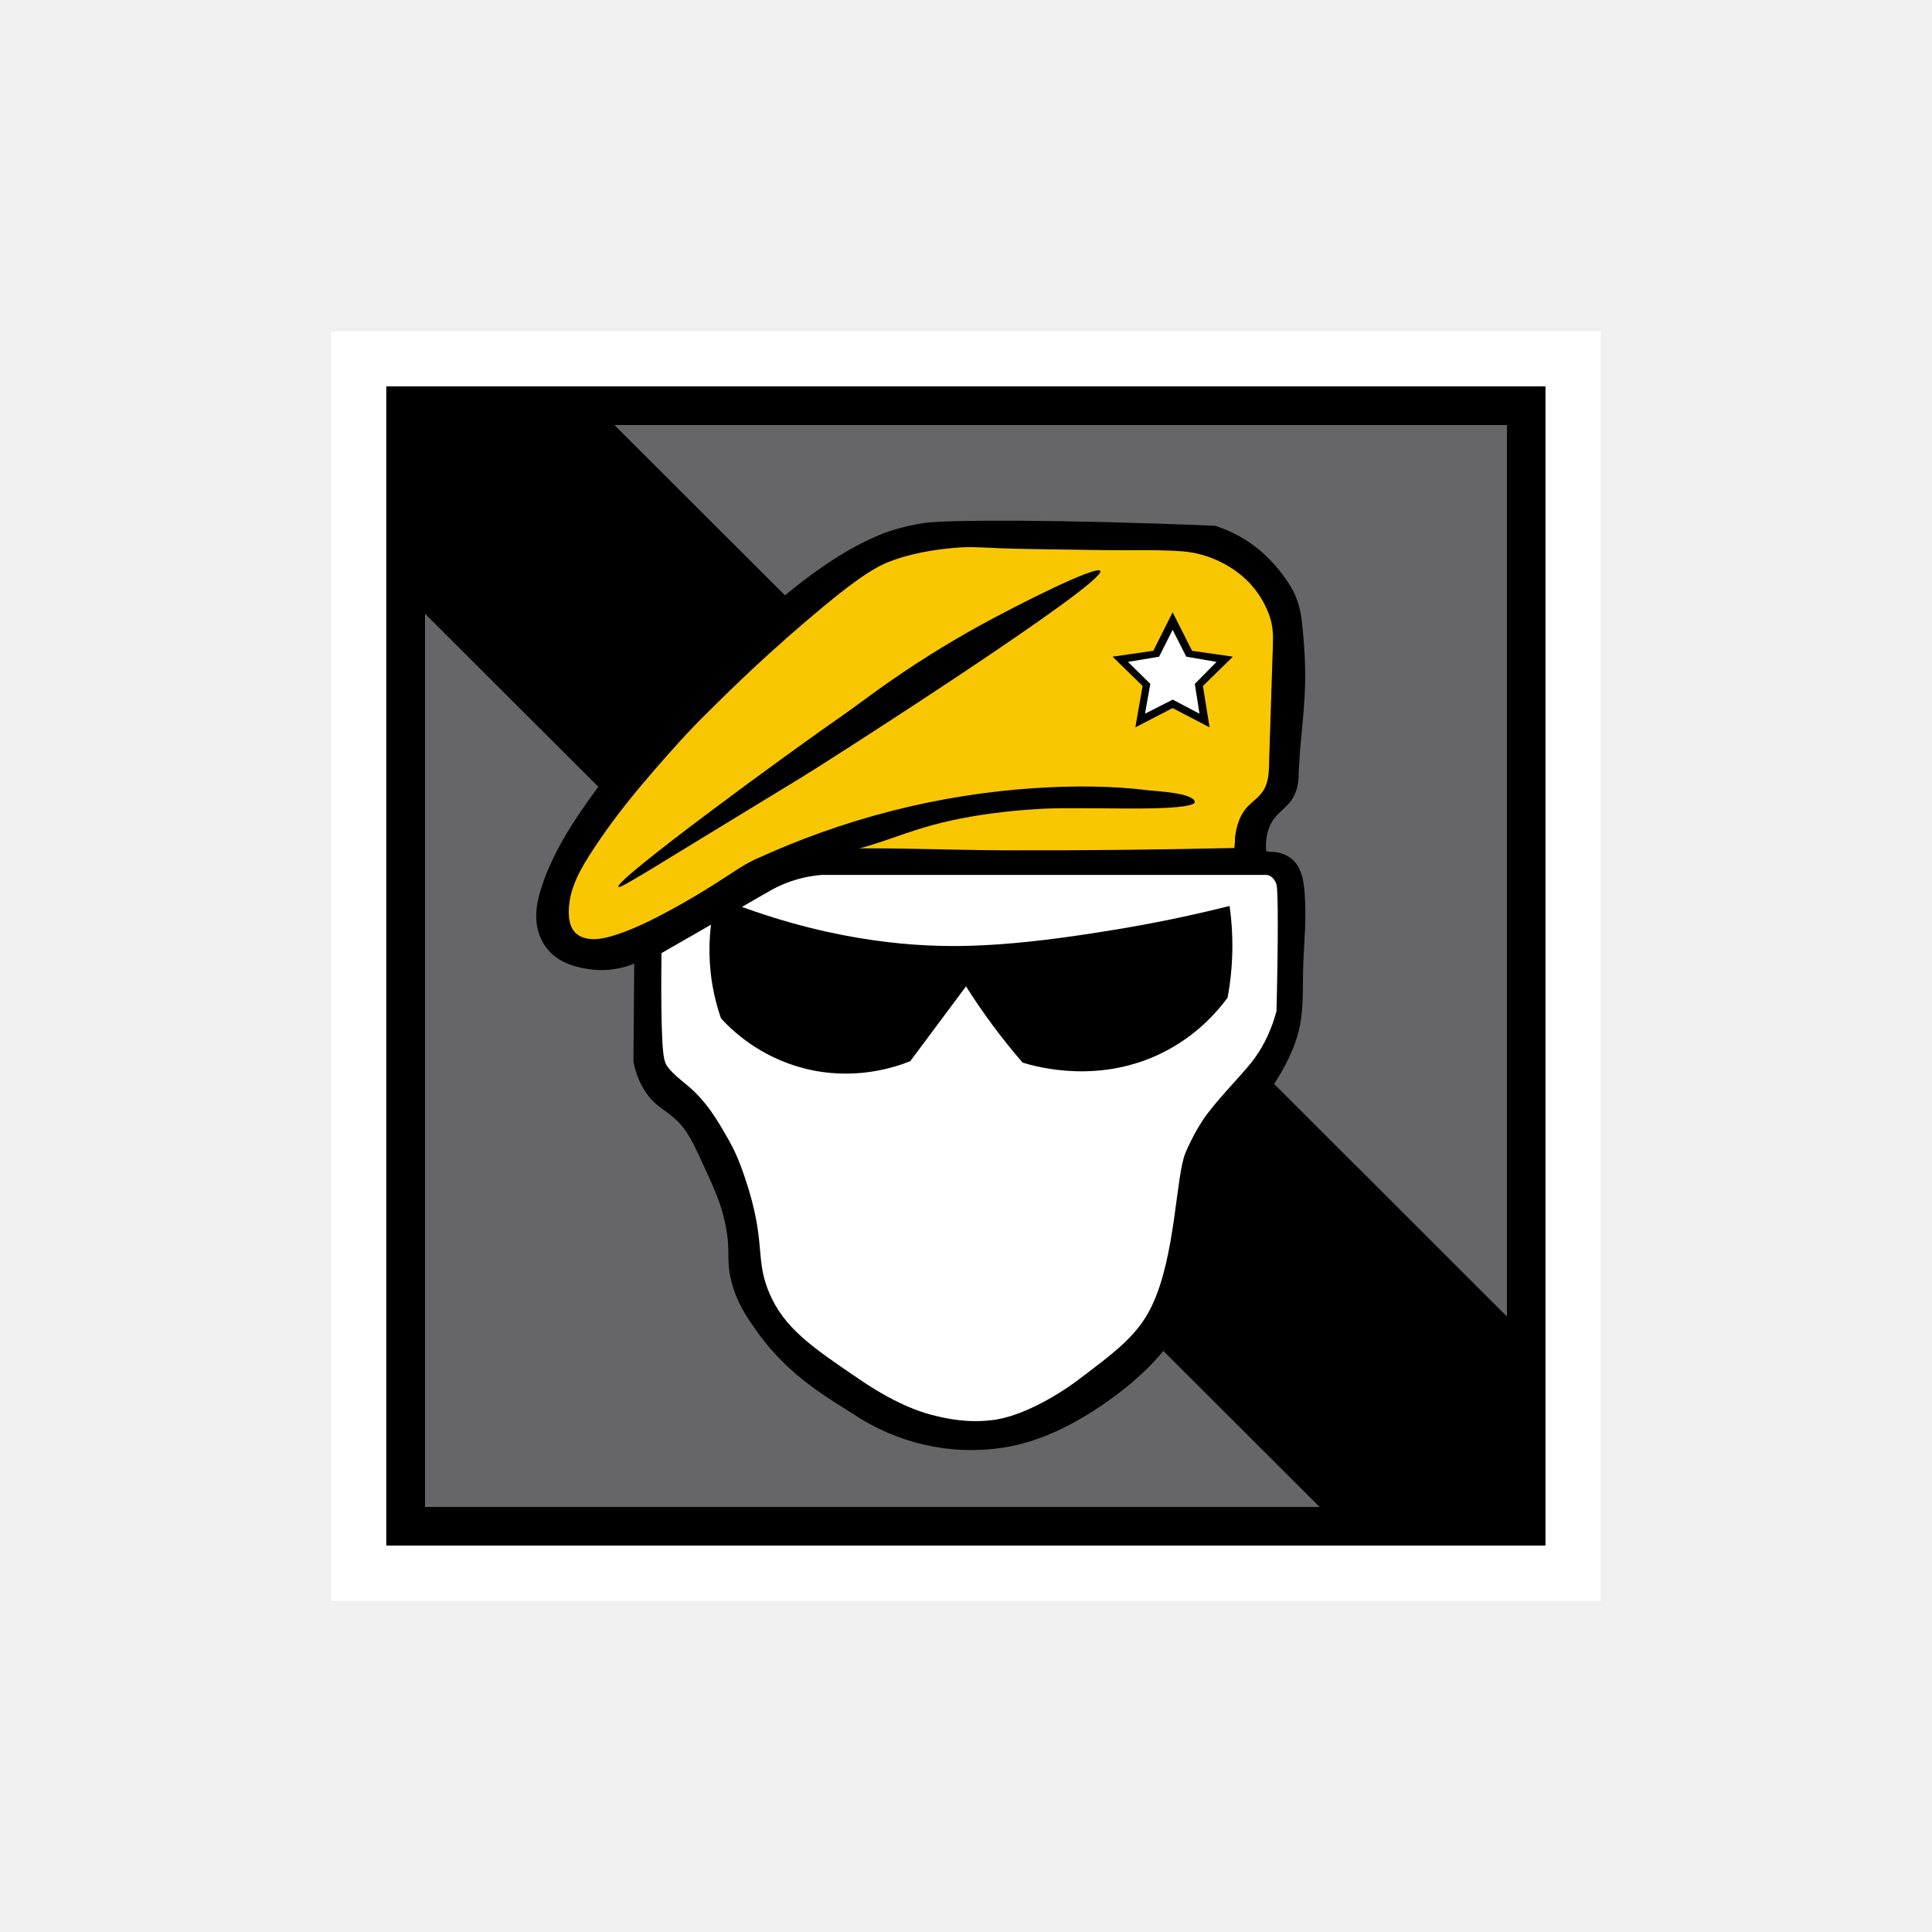
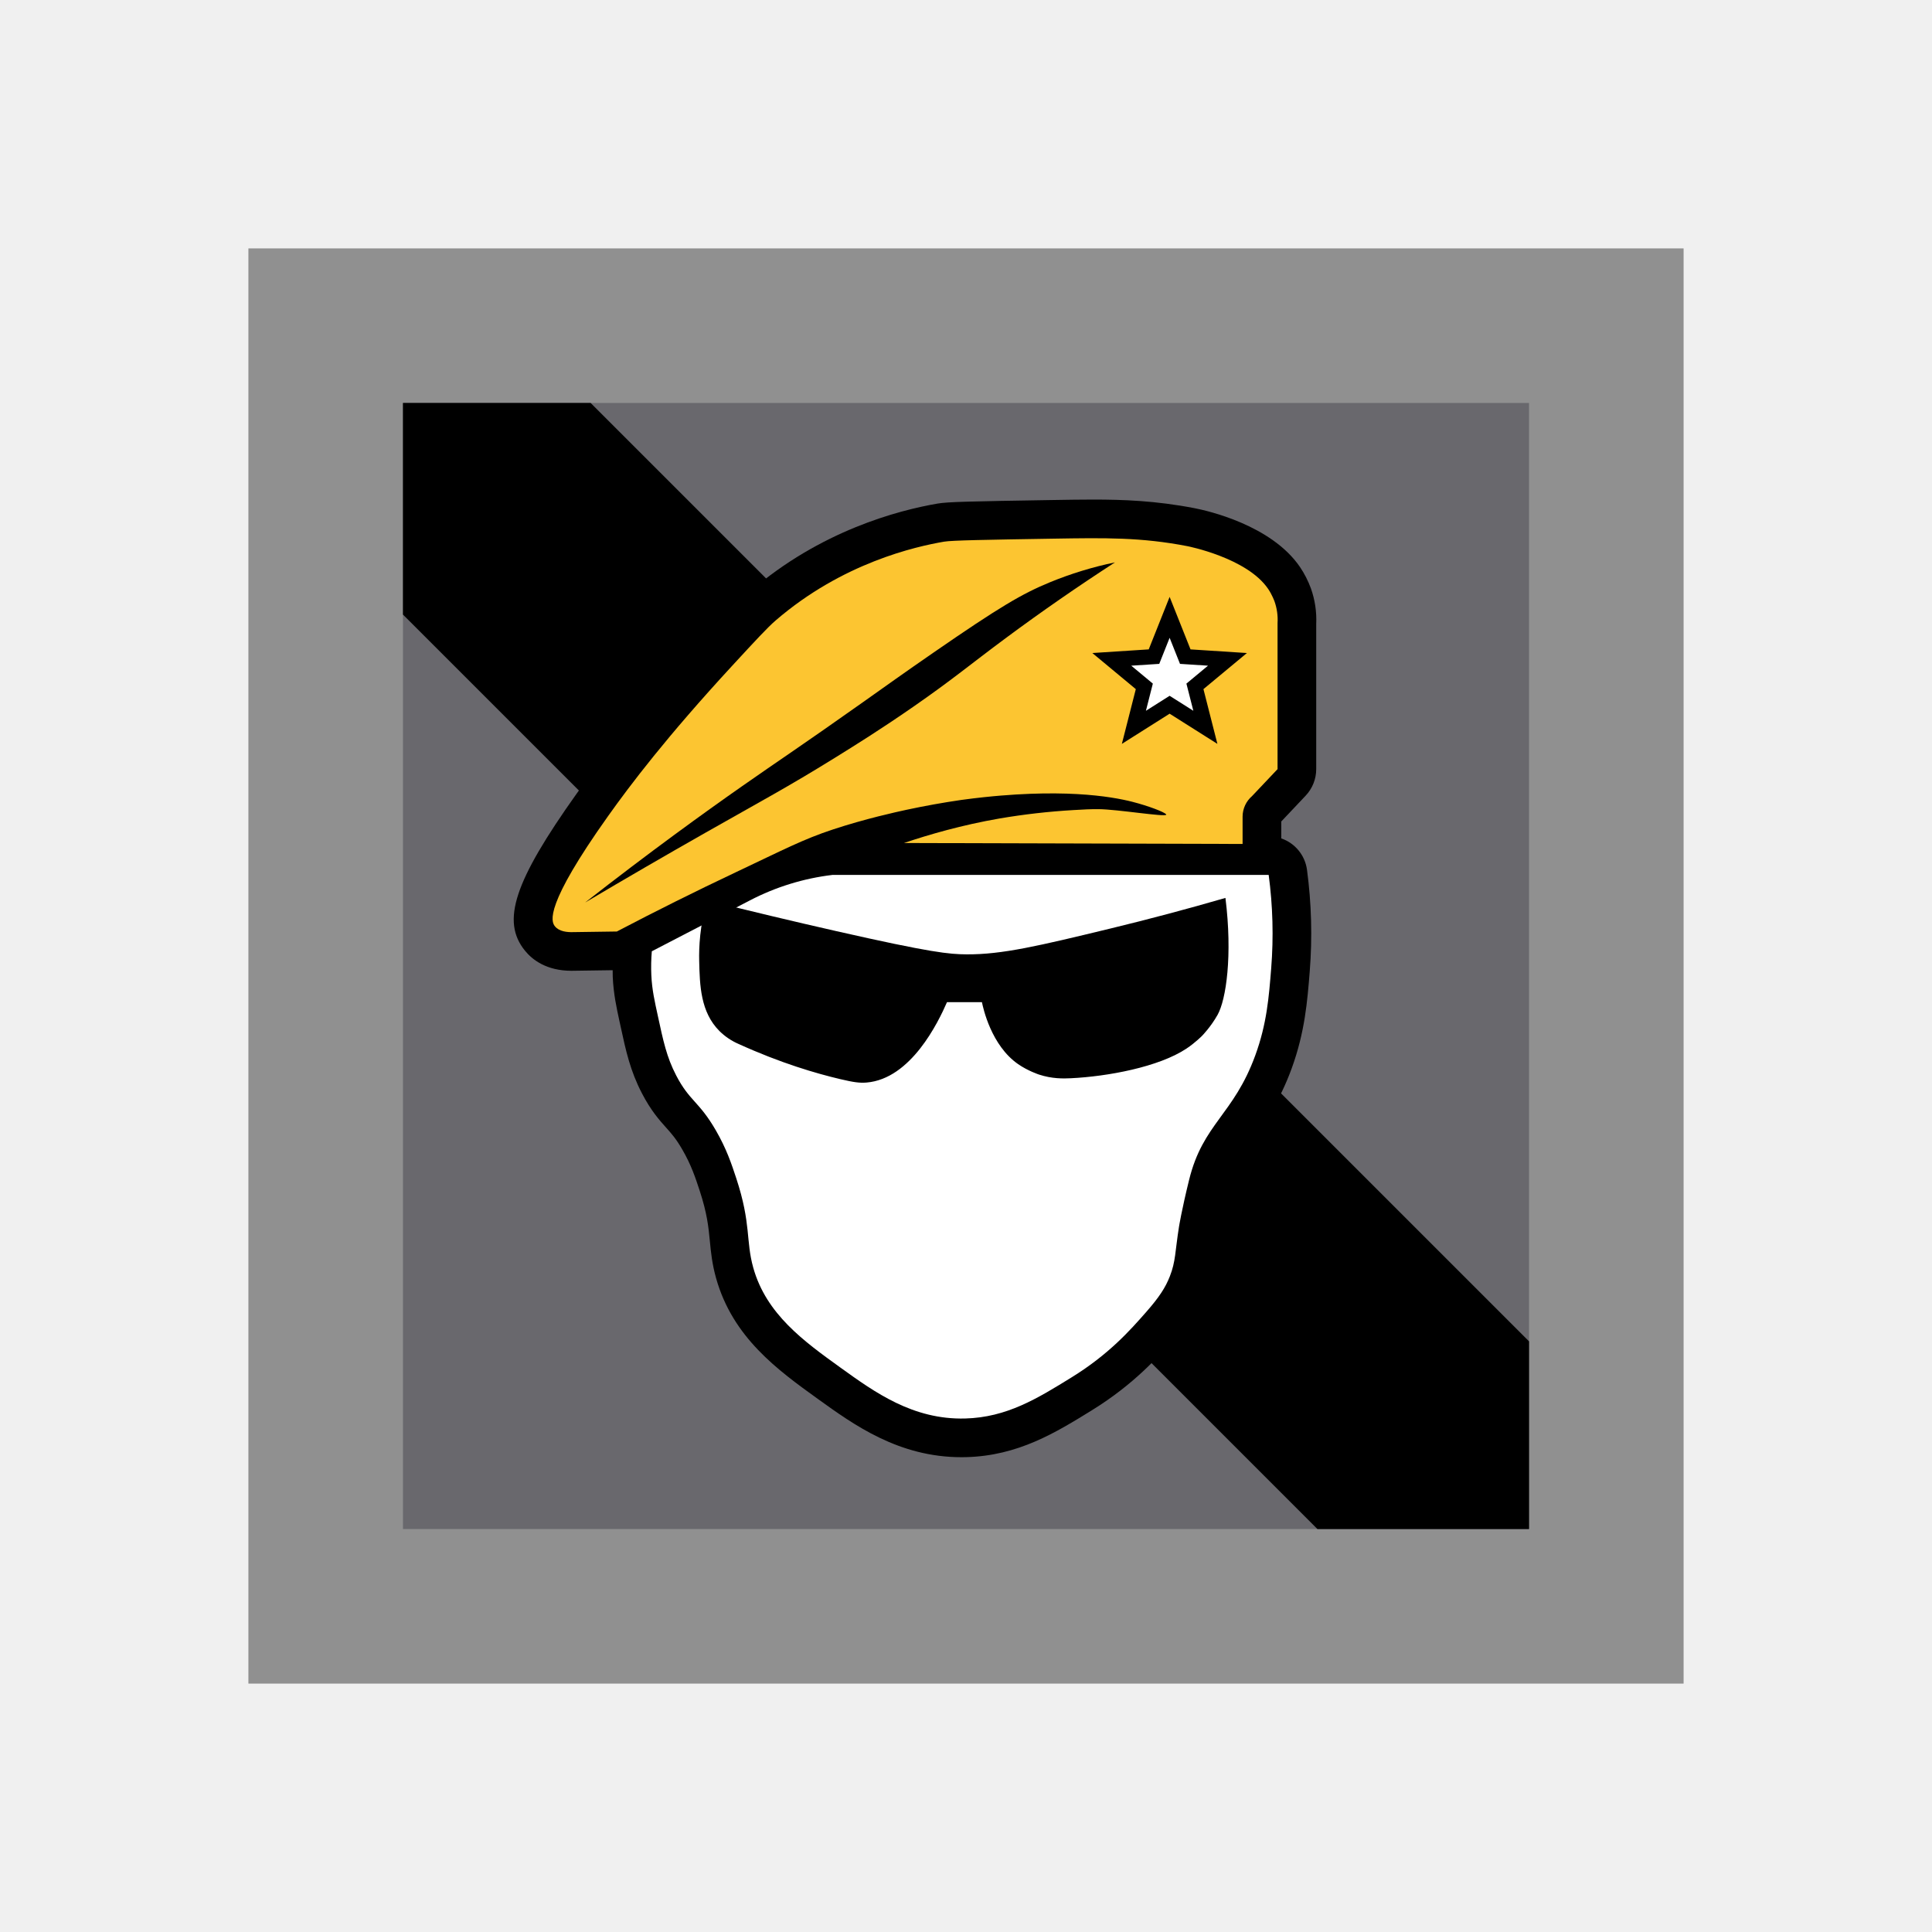
<svg xmlns="http://www.w3.org/2000/svg" viewBox="0 0 350 350" style="enable-background:new 0 0 350 350" xml:space="preserve">
  <switch>
    <g>
-       <path style="fill:#fff" d="M60 60h230v230H60z" />
-       <path d="M69.977 69.992h210v210h-210z" />
-       <path style="fill:#666668" d="M77 77h196v196H77z" />
-       <path d="m76.5 110.688 163.25 163 33.875.125L273.5 239 110.875 76.562l-34.494-.187.119 34.313z" />
-       <g>
-         <path d="M181.75 262.25c6.622-1.012 12.913-4.238 18.369-8.015 5.481-3.794 10.731-8.572 14.066-14.414 3.965-6.946 2.842-14.759 4.605-22.251a35.216 35.216 0 0 1 4.423-10.59c2.009-3.213 4.526-6.085 6.67-9.208 2.149-3.131 4.102-6.521 5.176-10.186 1.106-3.774.939-7.679 1.003-11.565.069-4.208.572-8.41.376-12.622-.133-2.853-.284-6.573-3.014-8.216-.7-.421-1.455-.672-2.256-.811-.37-.065-1.094.018-1.424-.129l-.368.007a13.034 13.034 0 0 1-.037-1.027c.01-1.473.296-2.956 1.028-4.247.761-1.342 1.984-2.191 3.01-3.299 1.291-1.395 1.816-3.115 1.87-4.986.163-5.64 1.063-11.222 1.186-16.86.081-3.713-.178-7.428-.573-11.117-.208-1.943-.657-3.712-1.451-5.378-.172-.361-.624-1.266-1.623-2.647-1.142-1.578-3.755-5.106-8.534-7.688a23.947 23.947 0 0 0-4.125-1.75c-28.048-1.175-48.572-1.103-52.75-.5-3.961.572-7.375 1.875-7.375 1.875a49.88 49.88 0 0 0-3.382 1.516c-3.758 1.846-8.764 4.899-16.018 11.053-3.488 2.959-9.141 8.152-16.896 15.921-5.486 5.497-10.761 11.239-15.375 17.496-4.311 5.847-8.825 12.598-10.69 19.704-.886 3.376-.716 6.96 1.617 9.732 2.357 2.802 6.1 3.337 7.694 3.554 3.613.49 6.516-.451 7.946-1.029l-.147 17.678c.287 1.6.92 3.843 2.492 5.988 1.868 2.549 3.44 2.748 5.758 5.137 1.7 1.751 2.675 3.876 4.625 8.125 1.799 3.92 2.975 6.481 3.75 10.125 1.105 5.193.056 6.288 1.125 10.5 1.022 4.027 2.914 6.705 4.895 9.452 5.863 8.132 13.334 12.042 17.141 14.57 8.059 5.35 17.634 7.566 27.213 6.102z" />
-         <path style="fill:#fff" d="M229.333 158.5c.713 0 1.167.5 1.167.5s.524.44.75 1.25c.313 1.122.307 10.316 0 22.917-1.201 4.475-3.047 7.406-4.5 9.25-2.136 2.71-6.676 7.196-8.892 10.578-.519.791-.989 1.6-.989 1.6s-1.197 2.058-2.119 4.28c-1.756 4.236-1.752 18.674-6.088 27.704-2.545 5.302-6.376 8.175-14.037 13.921 0 0-7.583 5.649-14.315 6.689-.174.027-.319.046-.435.061-4.543.58-8.161-.232-10.375-.75-1.898-.444-6.56-1.706-13.625-6.5-8.785-5.961-13.832-9.385-16.542-15.833-2.635-6.271-.458-9.115-4.333-20.667-1.151-3.43-2.066-5.361-3-7-2.064-3.622-4.067-7.136-7.833-10.167-2.873-2.312-3.465-3.285-3.637-3.839 0 0-.115-.315-.197-.661-.643-2.729-.552-14.647-.5-19.167l20.137-11.565a22.489 22.489 0 0 1 8.905-2.601h80.458z" />
-         <path d="M222.75 164.125a253.853 253.853 0 0 1-21.25 4.375c-5.88.951-17.071 2.754-27.625 2.875-9.352.107-24.85-1.033-44.125-8.875a38.098 38.098 0 0 0-1 13.75 37.734 37.734 0 0 0 1.875 8.25c1.904 2.076 6.83 6.885 14.875 9 9.29 2.442 16.894-.246 19.405-1.259L175 178.688a115.76 115.76 0 0 0 10.25 13.813c2.827.863 14.023 3.918 25.502-1.87 5.957-3.003 9.661-7.214 11.636-9.883a51.605 51.605 0 0 0 .362-16.623z" />
-         <path style="fill:#f8c701" d="M103.125 163.75c.446-4.128 3.128-8.082 5.388-11.428 3.008-4.454 6.415-8.639 9.931-12.7 3.182-3.675 6.438-7.337 9.924-10.731 1.913-1.863 8.038-8.123 17.419-16.159 10.29-8.814 13.397-10.348 16.338-11.358 4.372-1.501 8.612-1.922 10.683-2.117 3.884-.365 5.074.076 13.958.208l13.4.2c4.626.069 9.345-.127 13.958.208 4.879.355 9.839 2.785 12.954 6.553a17.03 17.03 0 0 1 2.814 4.887c.717 1.922.769 3.535.703 5.575l-.45 13.897-.216 6.67c-.066 2.046.041 4.058-1.124 5.855-.77 1.188-1.971 1.903-2.901 2.936-.813.902-1.357 2.006-1.704 3.162a13.249 13.249 0 0 0-.459 2.31c-.046.398.032 1.032-.103 1.399l-.012.506-1.115.025a1766.29 1766.29 0 0 1-19.111.311c-6.976.074-13.952.104-20.928.085-11.959-.031-23.995-.694-35.946-.15-2.9.132-5.862.385-8.618 1.361-2.081.737-3.873 1.938-5.703 3.139-3.998 2.623-8.102 5.11-12.342 7.324-2.411 1.259-4.88 2.453-7.451 3.352-2.214.774-5.098 1.665-7.329.528-2.118-1.079-2.181-3.78-1.958-5.848z" />
-         <path d="M112.031 160.662c.294.425 5.49-3.007 33.303-19.912 4.664-2.835 55.255-35.246 54-37.333-.64-1.065-14.661 5.946-22.106 10.055a186.568 186.568 0 0 0-8.54 5.029c-7.746 4.833-13.139 9.081-15.188 10.5-11.083 7.673-42.254 30.526-41.469 31.661zM136.541 155.822c16.108-7.484 33.589-11.975 51.322-13.073 6.815-.422 13.73-.399 20.513.456 1.181.149 7.555.414 8.061 1.983.529 1.638-14.201 1.245-16.084 1.249-6.687.014-9.052-.159-14.741.292-1.48.117-5.001.426-9.004 1.086-12.123 2.001-15.6 5.074-25.524 6.936-3.318.621-8.275 1.281-14.543 1.071zM212.432 110.922l-3.498 6.975-7.377 1.066 5.438 5.307-1.317 7.498 6.754-3.497 6.695 3.497-1.206-7.498 5.427-5.307-7.398-1.066z" />
-         <path style="fill:#fff" d="m212.432 114.098-2.452 4.865-5.629.945 4.041 3.98-.965 5.408 5.025-2.553 4.845 2.553-.844-5.408 3.94-3.98-5.488-.945z" />
-       </g>
+       <path style="opacity:.4" d="M45 45h260v260H45z" />
+       <path style="fill:#69686d" d="M73 73h204v204H73z" />
+       <path d="M277 243 107 73H73v38.333L238.667 277H277v-34z" />
+       <path d="M236.53 144.144a6.999 6.999 0 0 0 1.915-4.811V113.06a16.953 16.953 0 0 0-.962-6.465 18.154 18.154 0 0 0-1.977-3.872c-5.189-7.611-16.783-10.207-19.055-10.65-7.109-1.381-13.061-1.571-18.435-1.571-2.312 0-4.733.04-7.297.082-15.005.246-19.005.323-20.861.642-7.234 1.242-21.262 4.957-33.931 15.891-1.766 1.525-3.846 3.779-8.402 8.717-12.467 13.512-19.132 22.418-23.061 27.941-11.324 15.918-13.691 23.092-9.38 28.428 1.35 1.671 3.914 3.664 8.461 3.664.174 0 .345-.003.514-.008l6.931-.098c.006.407-.003.815.015 1.22.141 3.081.688 5.591 1.217 8.018l.106.486.098.452c.973 4.49 1.742 8.036 3.863 12.121 1.635 3.15 3.16 4.852 4.385 6.221.999 1.116 1.789 1.998 2.939 3.982 1.609 2.775 2.381 5.129 3.129 7.405 1.37 4.175 1.604 6.586 1.852 9.139.197 2.033.401 4.136 1.126 6.729 3.014 10.784 11.21 16.687 18.442 21.896 6.53 4.703 14.654 10.555 26.014 10.555.281 0 .565-.004.849-.011 9.436-.244 16.243-4.451 22.825-8.519 7.637-4.72 12.079-9.768 15.019-13.107 2.872-3.263 4.432-5.656 5.565-8.534 1.065-2.707 1.316-4.744 1.605-7.103.117-.953.25-2.034.461-3.362.003-.018.458-2.804 1.717-7.926.997-4.053 2.544-6.173 4.685-9.108 2.179-2.986 4.89-6.702 7.095-12.751 2.4-6.586 2.845-12.192 3.275-17.614a86.897 86.897 0 0 0-.497-18.379 6.997 6.997 0 0 0-4.66-5.684v-3.072l4.415-4.671z" />
+       <path style="fill:#fcc531" d="M230.889 108.944s-.423-1.187-1.167-2.278c-3.838-5.629-14.611-7.722-14.611-7.722-8.347-1.622-14.953-1.514-24.278-1.361-12.26.201-18.39.301-19.792.542-5.116.878-18.401 3.814-30.542 14.292-1.465 1.265-3.588 3.565-7.833 8.167-11.924 12.924-18.511 21.643-22.5 27.25-11.527 16.204-10.359 19.08-9.639 19.972.769.952 2.203 1.098 3.361 1.056l7.861-.111a581.262 581.262 0 0 1 21.583-10.75c8.643-4.085 12.145-5.949 17.578-7.742 5.854-1.932 11.452-3.156 13.338-3.563a151.028 151.028 0 0 1 9.889-1.778c3.051-.42 5.546-.656 7.194-.792 14.959-1.227 22.519.741 24.875 1.417 3.023.867 5.134 1.8 5.069 2.042-.127.477-8.889-.982-12.278-1-1.535-.008-2.573.053-4.528.167a121.372 121.372 0 0 0-13.417 1.528c-6.808 1.182-12.76 2.909-17.287 4.438l61.342.174v-4.974a4.93 4.93 0 0 1 .458-2.04 4.943 4.943 0 0 1 1.25-1.653l4.625-4.889v-26.444a9.987 9.987 0 0 0-.551-3.948z" />
+       <path style="fill:#fff" d="m118.083 172.333 17.778-9.222a43.578 43.578 0 0 1 14.944-4.611h79.028a79.79 79.79 0 0 1 .457 16.896c-.417 5.262-.799 10.079-2.874 15.77-3.95 10.839-9.487 12.364-12 22.583-1.364 5.546-1.833 8.5-1.833 8.5-.722 4.548-.58 6.24-1.667 9-.78 1.983-1.88 3.716-4.306 6.472-2.86 3.25-6.693 7.605-13.444 11.778-6.235 3.854-11.78 7.281-19.326 7.476-9.443.244-16.337-4.721-22.591-9.226-6.635-4.779-13.438-9.679-15.791-18.1-1.375-4.918-.353-7.892-3.068-16.167-.861-2.622-1.787-5.393-3.724-8.733-3.062-5.282-4.743-5.248-7.167-9.917-1.749-3.369-2.34-6.256-3.333-10.833-.551-2.539-1.049-4.676-1.171-7.339a32.914 32.914 0 0 1 .088-4.327z" />
+       <path d="M201.983 101.882a66.502 66.502 0 0 0-11.816 3.618c-4.983 2.05-9.062 4.442-20.991 12.678-5.481 3.784-8.72 6.11-12.852 9.036-11.161 7.904-15.117 10.472-21.913 15.231-6.797 4.759-16.53 11.776-28.411 21.056a1345.29 1345.29 0 0 1 21.833-12.667c10.18-5.776 14.883-8.265 23.333-13.5 3.687-2.284 8.356-5.186 14.333-9.333 7.246-5.028 10.016-7.446 16.833-12.5a379.827 379.827 0 0 1 19.651-13.619zM222 162.667c1.304 10.445.124 18.407-1.417 21.167-1.221 2.187-2.803 3.801-2.803 3.801s-1.233 1.258-2.838 2.325c-5.038 3.349-14.284 5.05-20.943 5.374-1.404.068-3.403.11-5.778-.667 0 0-1.993-.652-3.778-1.889-4.875-3.379-6.338-10.152-6.556-11.222h-6.333c-1.597 3.667-6.529 13.876-14.556 14.556-1.256.106-2.334-.042-4.75-.611-4.405-1.038-10.763-2.886-18.472-6.389a11.283 11.283 0 0 1-3.444-2.333c-3.443-3.444-3.561-8.304-3.667-12.667-.061-2.531.112-6.399 1.422-11.023a1048.402 1048.402 0 0 0 23.355 5.579c17.342 3.935 20.538 4.201 23.667 4.222 6.419.043 13.033-1.526 26-4.667A482.296 482.296 0 0 0 222 162.667zm-10.111-54.535-2.547 6.398-1.239 3.112-3.343.216-6.872.445 5.298 4.399 2.577 2.14-.827 3.246-1.7 6.673 5.821-3.679 2.832-1.79 2.832 1.79 5.821 3.679-1.7-6.673-.827-3.246 2.577-2.14 5.298-4.399-6.872-.445-3.343-.216-1.239-3.112-2.547-6.398z" />
+       <path style="fill:#fff" d="m211.889 115.544 1.879 4.722 5.072.328-3.91 3.247 1.255 4.925-4.296-2.716-4.296 2.716 1.255-4.925-3.91-3.247 5.071-.328z" />
    </g>
  </switch>
</svg>
